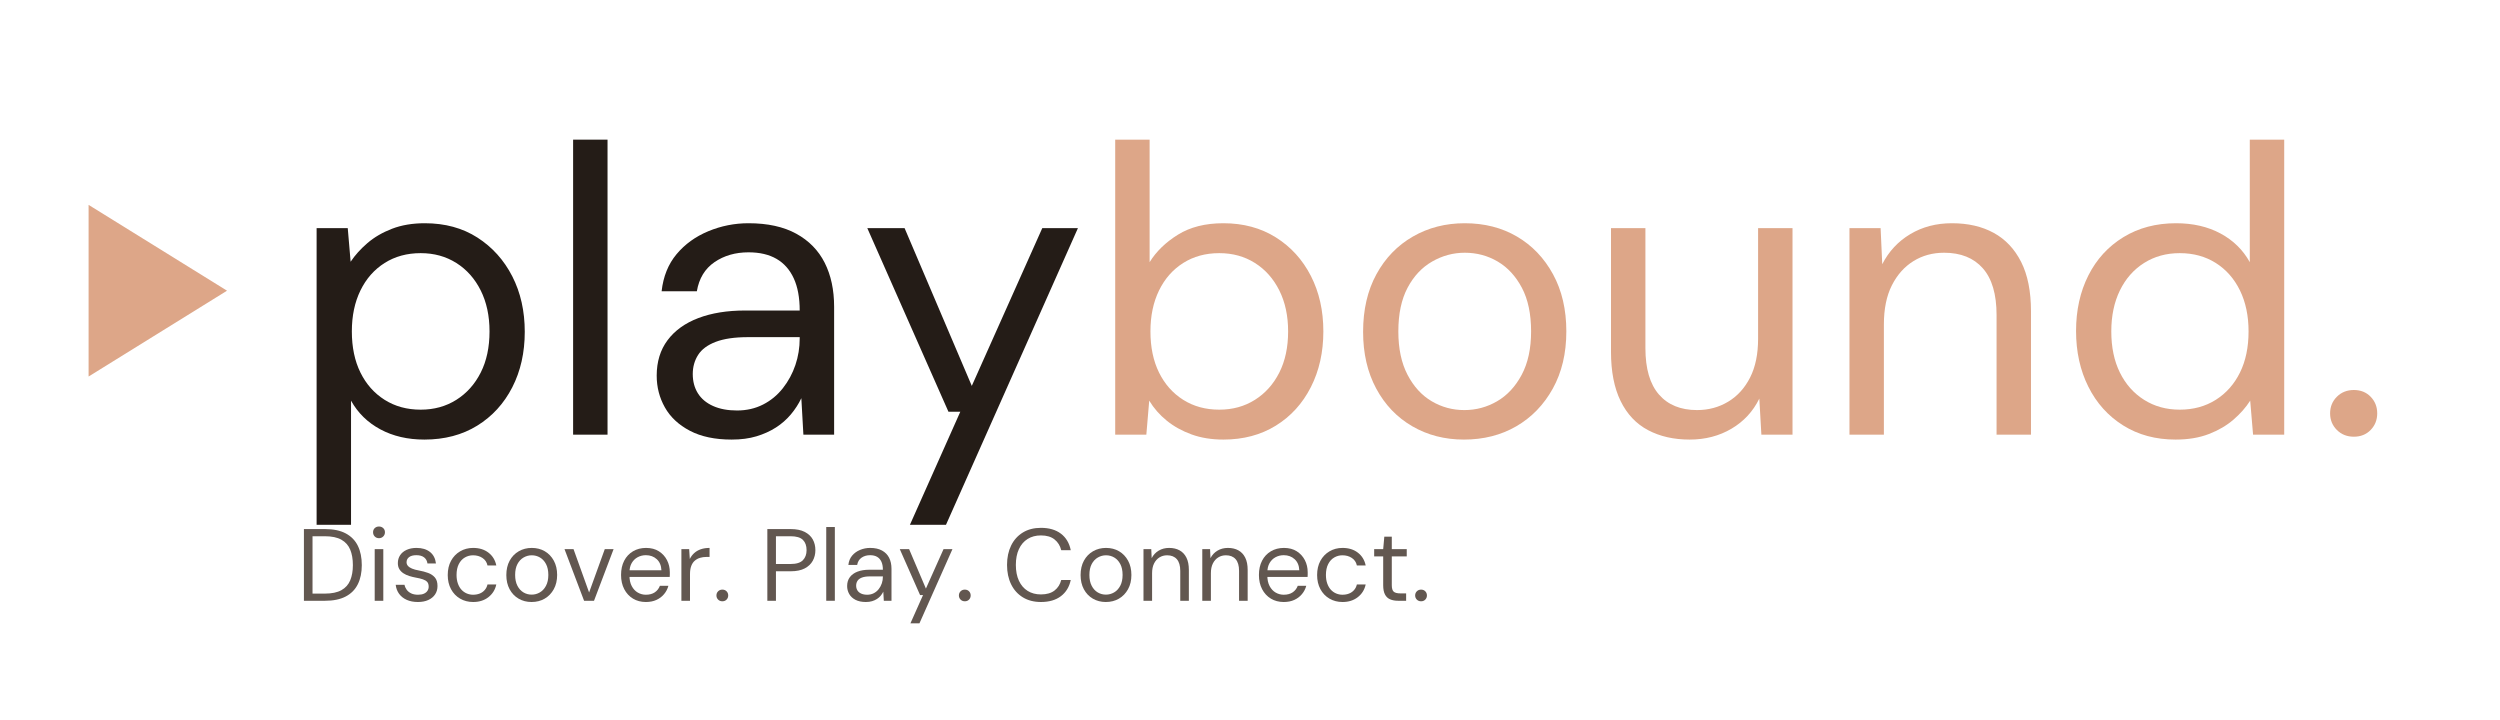
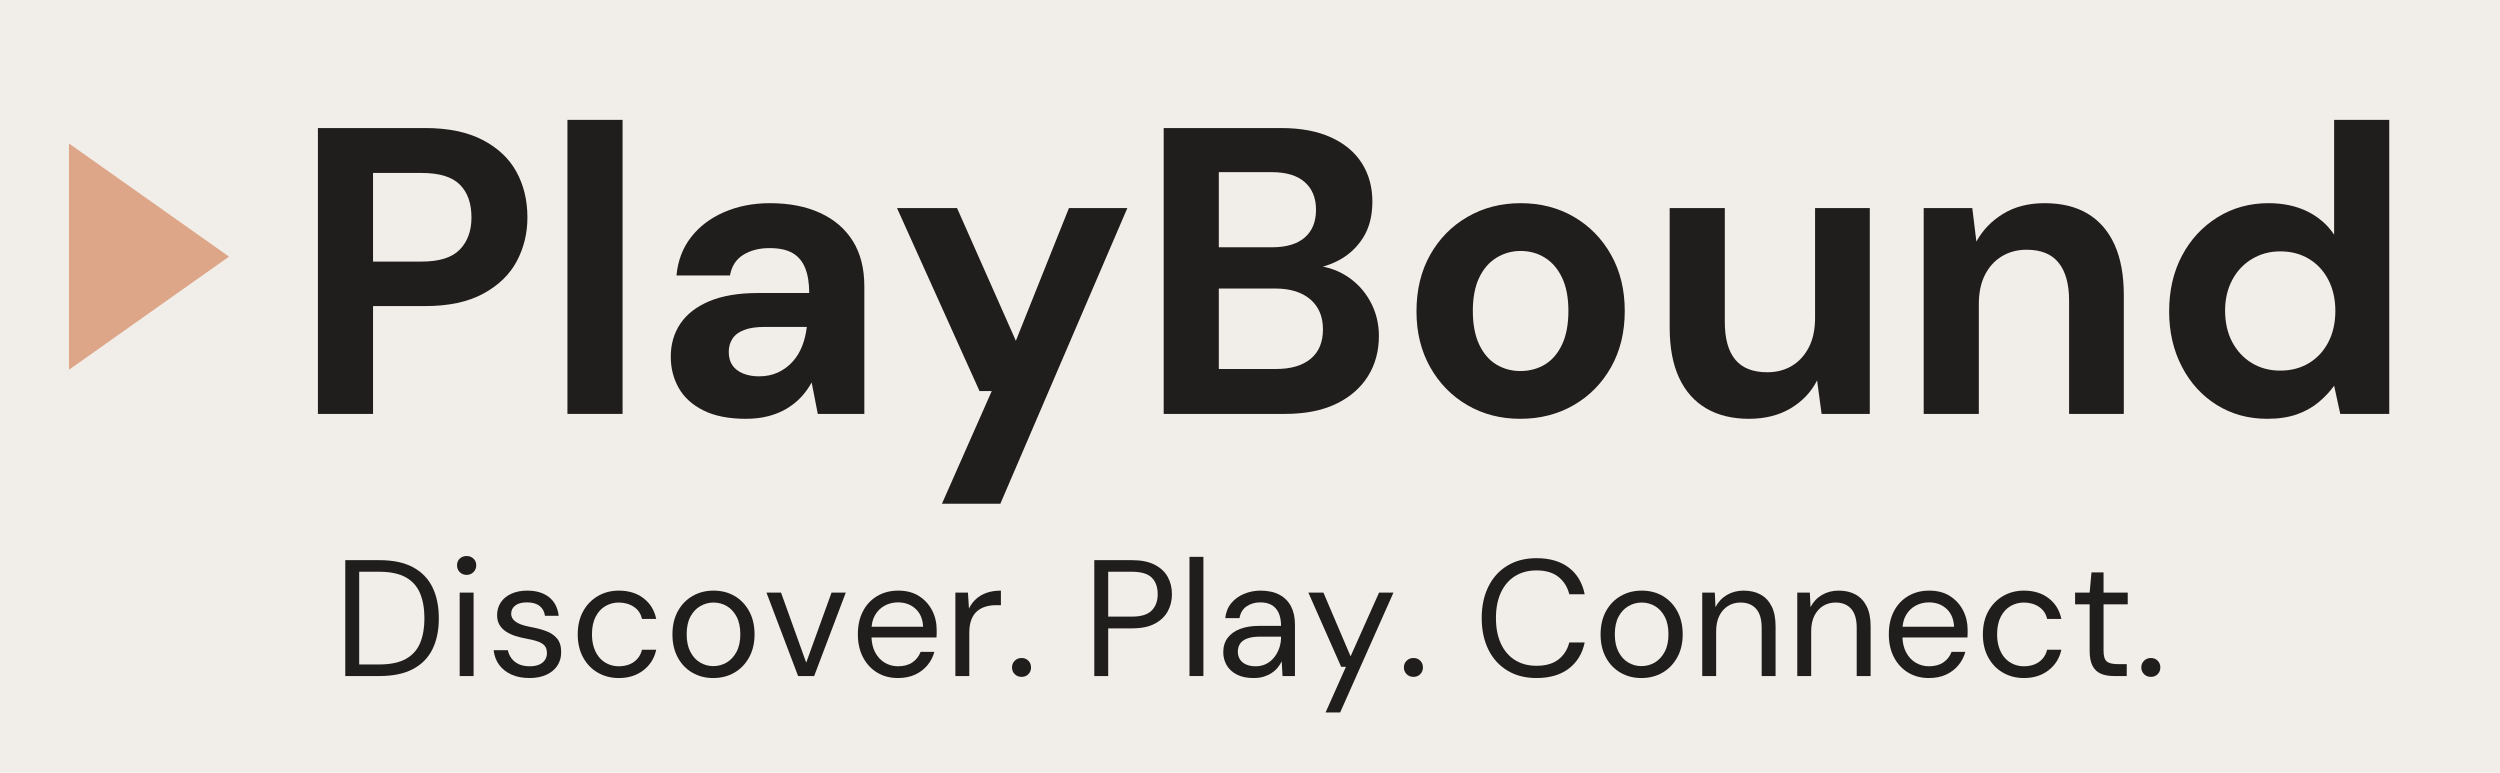
- <svg xmlns="http://www.w3.org/2000/svg" width="903" height="260" viewBox="0 0 903 260">
-   <path d="M32 74 L82 105 L32 136 Z" fill="#dda688" />
-   <path fill="#241c17" d="M114.36 189.56V82.408H125.608L126.644 94.544Q129.012 90.992 132.712 87.81Q136.412 84.628 141.592 82.63Q146.772 80.632 153.432 80.632Q164.384 80.632 172.45 85.812Q180.516 90.992 185.03 99.798Q189.544 108.604 189.544 119.852Q189.544 131.1 185.03 139.906Q180.516 148.712 172.376 153.744Q164.236 158.776 153.284 158.776Q144.256 158.776 137.374 155.076Q130.492 151.376 126.792 144.716V189.56ZM151.952 147.972Q159.204 147.972 164.828 144.42Q170.452 140.868 173.634 134.578Q176.816 128.288 176.816 119.704Q176.816 111.268 173.634 104.904Q170.452 98.54 164.828 94.988Q159.204 91.436 151.952 91.436Q144.552 91.436 138.928 94.988Q133.304 98.54 130.196 104.904Q127.088 111.268 127.088 119.704Q127.088 128.288 130.196 134.578Q133.304 140.868 138.928 144.42Q144.552 147.972 151.952 147.972Z" />
-   <path fill="#241c17" d="M207.008 157.0V50.44H219.44V157.0Z" />
-   <path fill="#241c17" d="M264.284 158.776Q255.256 158.776 249.188 155.594Q243.12 152.412 240.16 147.158Q237.2 141.904 237.2 135.688Q237.2 128.14 241.122 122.886Q245.044 117.632 252.222 114.894Q259.4 112.156 269.168 112.156H288.852Q288.852 105.2 286.706 100.538Q284.56 95.876 280.49 93.508Q276.42 91.14 270.352 91.14Q263.248 91.14 258.068 94.692Q252.888 98.244 251.704 105.2H238.976Q239.864 97.208 244.378 91.806Q248.892 86.404 255.848 83.518Q262.804 80.632 270.352 80.632Q280.712 80.632 287.594 84.406Q294.476 88.18 297.88 94.914Q301.284 101.648 301.284 110.824V157.0H290.184L289.444 143.828Q287.964 146.936 285.67 149.674Q283.376 152.412 280.268 154.41Q277.16 156.408 273.238 157.592Q269.316 158.776 264.284 158.776ZM266.208 148.268Q271.388 148.268 275.606 146.122Q279.824 143.976 282.784 140.202Q285.744 136.428 287.298 131.84Q288.852 127.252 288.852 122.22V121.776H270.204Q262.952 121.776 258.512 123.478Q254.072 125.18 252.148 128.214Q250.224 131.248 250.224 135.096Q250.224 139.092 252.074 142.052Q253.924 145.012 257.55 146.64Q261.176 148.268 266.208 148.268Z" />
-   <path fill="#241c17" d="M328.664 189.56 346.868 148.712H342.576L313.272 82.408H326.74L351.012 139.388L376.468 82.408H389.344L341.688 189.56Z" />
-   <path fill="#dda688" d="M441.884 158.776Q435.52 158.776 430.414 156.926Q425.308 155.076 421.46 151.968Q417.612 148.86 415.096 144.716L414.06 157.0H402.812V50.44H415.244V94.692Q418.796 88.92 425.456 84.776Q432.116 80.632 441.884 80.632Q452.688 80.632 460.828 85.738Q468.968 90.844 473.482 99.65Q477.996 108.456 477.996 119.704Q477.996 130.952 473.482 139.832Q468.968 148.712 460.828 153.744Q452.688 158.776 441.884 158.776ZM440.404 147.972Q447.656 147.972 453.28 144.42Q458.904 140.868 462.086 134.578Q465.268 128.288 465.268 119.704Q465.268 111.268 462.086 104.904Q458.904 98.54 453.28 94.988Q447.656 91.436 440.404 91.436Q433.004 91.436 427.38 94.988Q421.756 98.54 418.648 104.904Q415.54 111.268 415.54 119.704Q415.54 128.288 418.648 134.578Q421.756 140.868 427.38 144.42Q433.004 147.972 440.404 147.972Z" />
-   <path fill="#dda688" d="M528.76 158.776Q518.4 158.776 510.112 153.966Q501.824 149.156 497.088 140.35Q492.352 131.544 492.352 119.852Q492.352 107.864 497.162 99.058Q501.972 90.252 510.334 85.442Q518.696 80.632 529.056 80.632Q539.712 80.632 547.926 85.442Q556.14 90.252 560.95 99.058Q565.76 107.864 565.76 119.704Q565.76 131.544 560.876 140.35Q555.992 149.156 547.704 153.966Q539.416 158.776 528.76 158.776ZM528.908 148.12Q535.272 148.12 540.748 144.938Q546.224 141.756 549.628 135.392Q553.032 129.028 553.032 119.704Q553.032 110.232 549.702 103.942Q546.372 97.652 540.97 94.47Q535.568 91.288 529.056 91.288Q522.84 91.288 517.29 94.47Q511.74 97.652 508.41 103.942Q505.08 110.232 505.08 119.704Q505.08 129.028 508.41 135.392Q511.74 141.756 517.142 144.938Q522.544 148.12 528.908 148.12Z" />
-   <path fill="#dda688" d="M610.308 158.776Q601.724 158.776 595.286 155.372Q588.848 151.968 585.37 144.864Q581.892 137.76 581.892 127.104V82.408H594.324V125.772Q594.324 136.872 599.208 142.496Q604.092 148.12 612.972 148.12Q619.188 148.12 624.22 145.086Q629.252 142.052 632.138 136.354Q635.024 130.656 635.024 122.368V82.408H647.456V157.0H636.208L635.468 143.976Q632.064 150.932 625.404 154.854Q618.744 158.776 610.308 158.776Z" />
-   <path fill="#dda688" d="M668.028 157.0V82.408H679.276L679.868 95.432Q683.42 88.476 690.006 84.554Q696.592 80.632 705.028 80.632Q713.76 80.632 720.124 84.11Q726.488 87.588 730.04 94.618Q733.592 101.648 733.592 112.452V157.0H721.16V113.784Q721.16 102.536 716.202 96.912Q711.244 91.288 702.216 91.288Q696.0 91.288 691.116 94.322Q686.232 97.356 683.346 103.054Q680.46 108.752 680.46 117.188V157.0Z" />
-   <path fill="#dda688" d="M785.836 158.776Q775.032 158.776 766.892 153.67Q758.752 148.564 754.312 139.684Q749.872 130.804 749.872 119.556Q749.872 108.308 754.312 99.502Q758.752 90.696 766.966 85.664Q775.18 80.632 785.984 80.632Q795.16 80.632 802.042 84.332Q808.924 88.032 812.624 94.692V50.44H825.056V157.0H813.808L812.772 144.716Q810.404 148.416 806.704 151.598Q803.004 154.78 797.824 156.778Q792.644 158.776 785.836 158.776ZM787.316 147.972Q794.716 147.972 800.34 144.42Q805.964 140.868 809.072 134.578Q812.18 128.288 812.18 119.704Q812.18 111.268 809.072 104.904Q805.964 98.54 800.34 94.988Q794.716 91.436 787.316 91.436Q780.064 91.436 774.44 94.988Q768.816 98.54 765.708 104.904Q762.6 111.268 762.6 119.704Q762.6 128.288 765.708 134.578Q768.816 140.868 774.44 144.42Q780.064 147.972 787.316 147.972Z" />
-   <path fill="#dda688" d="M850.216 157.74Q846.516 157.74 844.074 155.298Q841.632 152.856 841.632 149.304Q841.632 145.752 844.074 143.31Q846.516 140.868 850.216 140.868Q853.916 140.868 856.284 143.31Q858.652 145.752 858.652 149.304Q858.652 152.856 856.284 155.298Q853.916 157.74 850.216 157.74Z" />
-   <path fill="#625750" d="M109.775 217.0V191.1H117.397Q121.948 191.1 124.889 192.673Q127.831 194.245 129.256 197.149Q130.68 200.054 130.68 204.124Q130.68 208.12 129.256 211.006Q127.831 213.892 124.889 215.446Q121.948 217.0 117.397 217.0ZM112.883 214.41H117.323Q121.097 214.41 123.317 213.171Q125.537 211.931 126.499 209.619Q127.461 207.306 127.461 204.124Q127.461 200.868 126.499 198.537Q125.537 196.206 123.317 194.948Q121.097 193.69 117.323 193.69H112.883Z" />
-   <path fill="#625750" d="M135.342 217.0V198.352H138.45V217.0ZM136.896 194.393Q135.971 194.393 135.361 193.782Q134.75 193.172 134.75 192.247Q134.75 191.322 135.361 190.749Q135.971 190.175 136.896 190.175Q137.784 190.175 138.413 190.749Q139.042 191.322 139.042 192.247Q139.042 193.172 138.413 193.782Q137.784 194.393 136.896 194.393Z" />
-   <path fill="#625750" d="M150.956 217.444Q148.625 217.444 146.904 216.667Q145.184 215.89 144.166 214.502Q143.149 213.115 142.927 211.228H146.109Q146.294 212.19 146.886 213.004Q147.478 213.818 148.495 214.317Q149.513 214.817 150.993 214.817Q152.288 214.817 153.139 214.428Q153.99 214.04 154.415 213.374Q154.841 212.708 154.841 211.931Q154.841 210.784 154.304 210.192Q153.768 209.6 152.732 209.248Q151.696 208.897 150.216 208.638Q148.995 208.416 147.811 208.046Q146.627 207.676 145.702 207.065Q144.777 206.455 144.24 205.567Q143.704 204.679 143.704 203.384Q143.704 201.793 144.518 200.553Q145.332 199.314 146.868 198.611Q148.403 197.908 150.438 197.908Q153.435 197.908 155.285 199.351Q157.135 200.794 157.468 203.532H154.397Q154.212 202.126 153.195 201.331Q152.177 200.535 150.401 200.535Q148.662 200.535 147.755 201.238Q146.849 201.941 146.849 203.088Q146.849 203.828 147.349 204.401Q147.848 204.975 148.828 205.382Q149.809 205.789 151.252 206.048Q153.102 206.381 154.619 206.936Q156.136 207.491 157.079 208.582Q158.023 209.674 158.023 211.672Q158.023 213.411 157.153 214.706Q156.284 216.001 154.693 216.722Q153.102 217.444 150.956 217.444Z" />
-   <path fill="#625750" d="M170.899 217.444Q168.272 217.444 166.181 216.223Q164.091 215.002 162.907 212.8Q161.723 210.599 161.723 207.713Q161.723 204.753 162.907 202.57Q164.091 200.387 166.181 199.148Q168.272 197.908 170.899 197.908Q174.229 197.908 176.449 199.629Q178.669 201.349 179.261 204.235H176.079Q175.709 202.496 174.266 201.534Q172.823 200.572 170.862 200.572Q169.271 200.572 167.902 201.368Q166.533 202.163 165.719 203.754Q164.905 205.345 164.905 207.676Q164.905 209.415 165.386 210.766Q165.867 212.116 166.681 213.004Q167.495 213.892 168.586 214.355Q169.678 214.817 170.862 214.817Q172.194 214.817 173.267 214.392Q174.34 213.966 175.08 213.115Q175.82 212.264 176.079 211.117H179.261Q178.669 213.929 176.43 215.686Q174.192 217.444 170.899 217.444Z" />
-   <path fill="#625750" d="M191.989 217.444Q189.399 217.444 187.327 216.241Q185.255 215.039 184.071 212.837Q182.887 210.636 182.887 207.713Q182.887 204.716 184.089 202.514Q185.292 200.313 187.382 199.111Q189.473 197.908 192.063 197.908Q194.727 197.908 196.78 199.111Q198.834 200.313 200.036 202.514Q201.239 204.716 201.239 207.676Q201.239 210.636 200.018 212.837Q198.797 215.039 196.725 216.241Q194.653 217.444 191.989 217.444ZM192.026 214.78Q193.617 214.78 194.986 213.984Q196.355 213.189 197.206 211.598Q198.057 210.007 198.057 207.676Q198.057 205.308 197.224 203.736Q196.392 202.163 195.041 201.368Q193.691 200.572 192.063 200.572Q190.509 200.572 189.121 201.368Q187.734 202.163 186.901 203.736Q186.069 205.308 186.069 207.676Q186.069 210.007 186.901 211.598Q187.734 213.189 189.084 213.984Q190.435 214.78 192.026 214.78Z" />
-   <path fill="#625750" d="M210.97 217.0 203.903 198.352H207.159L212.783 214.003L218.444 198.352H221.626L214.559 217.0Z" />
-   <path fill="#625750" d="M233.281 217.444Q230.654 217.444 228.637 216.223Q226.621 215.002 225.474 212.8Q224.327 210.599 224.327 207.676Q224.327 204.716 225.455 202.533Q226.584 200.35 228.637 199.129Q230.691 197.908 233.355 197.908Q236.093 197.908 237.998 199.129Q239.904 200.35 240.921 202.329Q241.939 204.309 241.939 206.677Q241.939 207.047 241.939 207.454Q241.939 207.861 241.902 208.379H226.658V205.974H238.905Q238.794 203.421 237.221 201.978Q235.649 200.535 233.281 200.535Q231.69 200.535 230.339 201.257Q228.989 201.978 228.175 203.365Q227.361 204.753 227.361 206.825V207.861Q227.361 210.155 228.193 211.709Q229.026 213.263 230.376 214.04Q231.727 214.817 233.281 214.817Q235.242 214.817 236.518 213.947Q237.795 213.078 238.35 211.598H241.421Q240.977 213.263 239.867 214.595Q238.757 215.927 237.11 216.685Q235.464 217.444 233.281 217.444Z" />
-   <path fill="#625750" d="M246.12 217.0V198.352H248.932L249.154 201.904Q249.783 200.646 250.763 199.758Q251.744 198.87 253.131 198.389Q254.519 197.908 256.295 197.908V201.164H255.148Q253.964 201.164 252.891 201.478Q251.818 201.793 250.985 202.496Q250.153 203.199 249.69 204.401Q249.228 205.604 249.228 207.38V217.0Z" />
-   <path fill="#625750" d="M260.92 217.185Q259.995 217.185 259.384 216.575Q258.774 215.964 258.774 215.076Q258.774 214.188 259.384 213.577Q259.995 212.967 260.92 212.967Q261.845 212.967 262.437 213.577Q263.029 214.188 263.029 215.076Q263.029 215.964 262.437 216.575Q261.845 217.185 260.92 217.185Z" />
-   <path fill="#625750" d="" />
-   <path fill="#625750" d="M277.163 217.0V191.1H285.599Q288.67 191.1 290.649 192.118Q292.629 193.135 293.572 194.837Q294.516 196.539 294.516 198.722Q294.516 200.831 293.572 202.551Q292.629 204.272 290.668 205.308Q288.707 206.344 285.599 206.344H280.271V217.0ZM280.271 203.717H285.562Q288.67 203.717 290.002 202.348Q291.334 200.979 291.334 198.722Q291.334 196.317 290.002 195.004Q288.67 193.69 285.562 193.69H280.271Z" />
-   <path fill="#625750" d="M298.438 217.0V190.36H301.546V217.0Z" />
-   <path fill="#625750" d="M312.757 217.444Q310.5 217.444 308.983 216.649Q307.466 215.853 306.726 214.54Q305.986 213.226 305.986 211.672Q305.986 209.785 306.966 208.471Q307.947 207.158 309.741 206.474Q311.536 205.789 313.978 205.789H318.899Q318.899 204.05 318.362 202.885Q317.826 201.719 316.808 201.127Q315.791 200.535 314.274 200.535Q312.498 200.535 311.203 201.423Q309.908 202.311 309.612 204.05H306.43Q306.652 202.052 307.78 200.702Q308.909 199.351 310.648 198.63Q312.387 197.908 314.274 197.908Q316.864 197.908 318.584 198.852Q320.305 199.795 321.156 201.478Q322.007 203.162 322.007 205.456V217.0H319.232L319.047 213.707Q318.677 214.484 318.103 215.168Q317.53 215.853 316.753 216.353Q315.976 216.852 314.995 217.148Q314.015 217.444 312.757 217.444ZM313.238 214.817Q314.533 214.817 315.587 214.281Q316.642 213.744 317.382 212.8Q318.122 211.857 318.51 210.71Q318.899 209.563 318.899 208.305V208.194H314.237Q312.424 208.194 311.314 208.619Q310.204 209.045 309.723 209.803Q309.242 210.562 309.242 211.524Q309.242 212.523 309.704 213.263Q310.167 214.003 311.073 214.41Q311.98 214.817 313.238 214.817Z" />
-   <path fill="#625750" d="M328.852 225.14 333.403 214.928H332.33L325.004 198.352H328.371L334.439 212.597L340.803 198.352H344.022L332.108 225.14Z" />
-   <path fill="#625750" d="M348.499 217.185Q347.574 217.185 346.963 216.575Q346.353 215.964 346.353 215.076Q346.353 214.188 346.963 213.577Q347.574 212.967 348.499 212.967Q349.424 212.967 350.016 213.577Q350.608 214.188 350.608 215.076Q350.608 215.964 350.016 216.575Q349.424 217.185 348.499 217.185Z" />
-   <path fill="#625750" d="" />
-   <path fill="#625750" d="M375.99 217.444Q372.216 217.444 369.459 215.76Q366.703 214.077 365.223 211.061Q363.743 208.046 363.743 204.05Q363.743 200.054 365.223 197.038Q366.703 194.023 369.459 192.339Q372.216 190.656 375.99 190.656Q380.43 190.656 383.205 192.765Q385.98 194.874 386.757 198.722H383.316Q382.724 196.317 380.911 194.856Q379.098 193.394 375.99 193.394Q373.215 193.394 371.18 194.671Q369.145 195.947 368.035 198.334Q366.925 200.72 366.925 204.05Q366.925 207.38 368.035 209.767Q369.145 212.153 371.18 213.429Q373.215 214.706 375.99 214.706Q379.098 214.706 380.911 213.281Q382.724 211.857 383.316 209.489H386.757Q385.98 213.226 383.205 215.335Q380.43 217.444 375.99 217.444Z" />
-   <path fill="#625750" d="M399.411 217.444Q396.821 217.444 394.749 216.241Q392.677 215.039 391.493 212.837Q390.309 210.636 390.309 207.713Q390.309 204.716 391.511 202.514Q392.714 200.313 394.804 199.111Q396.895 197.908 399.485 197.908Q402.149 197.908 404.202 199.111Q406.256 200.313 407.458 202.514Q408.661 204.716 408.661 207.676Q408.661 210.636 407.44 212.837Q406.219 215.039 404.147 216.241Q402.075 217.444 399.411 217.444ZM399.448 214.78Q401.039 214.78 402.408 213.984Q403.777 213.189 404.628 211.598Q405.479 210.007 405.479 207.676Q405.479 205.308 404.646 203.736Q403.814 202.163 402.463 201.368Q401.113 200.572 399.485 200.572Q397.931 200.572 396.543 201.368Q395.156 202.163 394.323 203.736Q393.491 205.308 393.491 207.676Q393.491 210.007 394.323 211.598Q395.156 213.189 396.506 213.984Q397.857 214.78 399.448 214.78Z" />
-   <path fill="#625750" d="M413.027 217.0V198.352H415.839L415.987 201.608Q416.875 199.869 418.521 198.889Q420.168 197.908 422.277 197.908Q424.46 197.908 426.051 198.778Q427.642 199.647 428.53 201.404Q429.418 203.162 429.418 205.863V217.0H426.31V206.196Q426.31 203.384 425.07 201.978Q423.831 200.572 421.574 200.572Q420.02 200.572 418.799 201.331Q417.578 202.089 416.856 203.513Q416.135 204.938 416.135 207.047V217.0Z" />
-   <path fill="#625750" d="M434.265 217.0V198.352H437.077L437.225 201.608Q438.113 199.869 439.759 198.889Q441.406 197.908 443.515 197.908Q445.698 197.908 447.289 198.778Q448.88 199.647 449.768 201.404Q450.656 203.162 450.656 205.863V217.0H447.548V206.196Q447.548 203.384 446.308 201.978Q445.069 200.572 442.812 200.572Q441.258 200.572 440.037 201.331Q438.816 202.089 438.094 203.513Q437.373 204.938 437.373 207.047V217.0Z" />
-   <path fill="#625750" d="M463.68 217.444Q461.053 217.444 459.036 216.223Q457.02 215.002 455.873 212.8Q454.726 210.599 454.726 207.676Q454.726 204.716 455.854 202.533Q456.983 200.35 459.036 199.129Q461.09 197.908 463.754 197.908Q466.492 197.908 468.397 199.129Q470.303 200.35 471.32 202.329Q472.338 204.309 472.338 206.677Q472.338 207.047 472.338 207.454Q472.338 207.861 472.301 208.379H457.057V205.974H469.304Q469.193 203.421 467.62 201.978Q466.048 200.535 463.68 200.535Q462.089 200.535 460.738 201.257Q459.388 201.978 458.574 203.365Q457.76 204.753 457.76 206.825V207.861Q457.76 210.155 458.592 211.709Q459.425 213.263 460.775 214.04Q462.126 214.817 463.68 214.817Q465.641 214.817 466.917 213.947Q468.194 213.078 468.749 211.598H471.82Q471.376 213.263 470.266 214.595Q469.156 215.927 467.509 216.685Q465.863 217.444 463.68 217.444Z" />
-   <path fill="#625750" d="M484.918 217.444Q482.291 217.444 480.2 216.223Q478.11 215.002 476.926 212.8Q475.742 210.599 475.742 207.713Q475.742 204.753 476.926 202.57Q478.11 200.387 480.2 199.148Q482.291 197.908 484.918 197.908Q488.248 197.908 490.468 199.629Q492.688 201.349 493.28 204.235H490.098Q489.728 202.496 488.285 201.534Q486.842 200.572 484.881 200.572Q483.29 200.572 481.921 201.368Q480.552 202.163 479.738 203.754Q478.924 205.345 478.924 207.676Q478.924 209.415 479.405 210.766Q479.886 212.116 480.7 213.004Q481.514 213.892 482.605 214.355Q483.697 214.817 484.881 214.817Q486.213 214.817 487.286 214.392Q488.359 213.966 489.099 213.115Q489.839 212.264 490.098 211.117H493.28Q492.688 213.929 490.449 215.686Q488.211 217.444 484.918 217.444Z" />
-   <path fill="#625750" d="M505.009 217.0Q503.344 217.0 502.123 216.482Q500.902 215.964 500.254 214.725Q499.607 213.485 499.607 211.376V200.979H496.351V198.352H499.607L500.014 193.838H502.715V198.352H508.117V200.979H502.715V211.376Q502.715 213.115 503.418 213.726Q504.121 214.336 505.897 214.336H507.895V217.0Z" />
-   <path fill="#625750" d="M513.297 217.185Q512.372 217.185 511.761 216.575Q511.151 215.964 511.151 215.076Q511.151 214.188 511.761 213.577Q512.372 212.967 513.297 212.967Q514.222 212.967 514.814 213.577Q515.406 214.188 515.406 215.076Q515.406 215.964 514.814 216.575Q514.222 217.185 513.297 217.185Z" />
+ <svg xmlns="http://www.w3.org/2000/svg" width="906" height="280" viewBox="0 0 906 280">
+   <rect width="906" height="280" fill="#f1eee9" />
+   <path d="M25 52 L83 93 L25 134 Z" fill="#dda688" />
+   <path fill="#201e1c" d="M115.212 150.0V46.4H153.988Q166.568 46.4 174.856 50.692Q183.144 54.984 187.14 62.236Q191.136 69.488 191.136 78.812Q191.136 87.396 187.288 94.648Q183.44 101.9 175.152 106.414Q166.864 110.928 153.988 110.928H135.192V150.0ZM135.192 94.796H152.804Q162.424 94.796 166.642 90.43Q170.86 86.064 170.86 78.812Q170.86 71.116 166.642 66.898Q162.424 62.68 152.804 62.68H135.192Z" />
+   <path fill="#201e1c" d="M205.64 150.0V43.44H225.62V150.0Z" />
+   <path fill="#201e1c" d="M270.316 151.776Q260.992 151.776 254.924 148.742Q248.856 145.708 245.97 140.602Q243.084 135.496 243.084 129.28Q243.084 122.472 246.562 117.292Q250.04 112.112 257.07 109.152Q264.1 106.192 274.756 106.192H293.256Q293.256 100.716 291.776 97.09Q290.296 93.464 287.188 91.688Q284.08 89.912 278.9 89.912Q273.276 89.912 269.354 92.354Q265.432 94.796 264.544 99.828H245.156Q245.896 91.836 250.41 85.99Q254.924 80.144 262.398 76.888Q269.872 73.632 279.048 73.632Q289.556 73.632 297.252 77.184Q304.948 80.736 309.092 87.396Q313.236 94.056 313.236 103.824V150.0H296.364L294.144 138.604Q292.516 141.564 290.296 143.932Q288.076 146.3 285.116 148.076Q282.156 149.852 278.456 150.814Q274.756 151.776 270.316 151.776ZM275.052 136.384Q278.9 136.384 281.934 134.978Q284.968 133.572 287.188 131.13Q289.408 128.688 290.666 125.506Q291.924 122.324 292.368 118.624V118.476H277.124Q272.536 118.476 269.65 119.586Q266.764 120.696 265.432 122.768Q264.1 124.84 264.1 127.504Q264.1 130.464 265.432 132.388Q266.764 134.312 269.28 135.348Q271.796 136.384 275.052 136.384Z" />
+   <path fill="#201e1c" d="M341.356 182.56 359.412 141.712H354.972L325.076 75.408H346.832L368.144 123.508L387.384 75.408H408.548L362.52 182.56Z" />
+   <path fill="#201e1c" d="M421.72 150.0V46.4H464.196Q475.0 46.4 482.4 49.804Q489.8 53.208 493.574 59.202Q497.348 65.196 497.348 73.04Q497.348 80.884 493.944 86.212Q490.54 91.54 484.99 94.426Q479.44 97.312 472.78 97.756L475.148 96.128Q482.252 96.424 487.802 99.902Q493.352 103.38 496.534 109.152Q499.716 114.924 499.716 121.732Q499.716 130.02 495.72 136.384Q491.724 142.748 484.176 146.374Q476.628 150.0 465.676 150.0ZM441.7 133.72H462.42Q470.56 133.72 475.0 130.02Q479.44 126.32 479.44 119.364Q479.44 112.408 474.852 108.486Q470.264 104.564 462.124 104.564H441.7ZM441.7 89.616H460.94Q468.784 89.616 472.854 86.064Q476.924 82.512 476.924 76.0Q476.924 69.636 472.854 66.01Q468.784 62.384 460.792 62.384H441.7Z" />
+   <path fill="#201e1c" d="M550.924 151.776Q540.268 151.776 531.758 146.818Q523.248 141.86 518.29 133.054Q513.332 124.248 513.332 112.852Q513.332 101.16 518.29 92.354Q523.248 83.548 531.832 78.59Q540.416 73.632 551.072 73.632Q561.876 73.632 570.386 78.59Q578.896 83.548 583.854 92.354Q588.812 101.16 588.812 112.704Q588.812 124.248 583.854 133.054Q578.896 141.86 570.312 146.818Q561.728 151.776 550.924 151.776ZM550.924 134.46Q555.956 134.46 559.878 132.092Q563.8 129.724 566.094 124.84Q568.388 119.956 568.388 112.704Q568.388 105.452 566.094 100.642Q563.8 95.832 559.878 93.39Q555.956 90.948 551.072 90.948Q546.336 90.948 542.34 93.39Q538.344 95.832 536.05 100.642Q533.756 105.452 533.756 112.704Q533.756 119.956 536.05 124.84Q538.344 129.724 542.266 132.092Q546.188 134.46 550.924 134.46Z" />
+   <path fill="#201e1c" d="M633.804 151.776Q624.776 151.776 618.338 148.002Q611.9 144.228 608.496 136.902Q605.092 129.576 605.092 118.772V75.408H625.072V116.7Q625.072 125.728 628.846 130.316Q632.62 134.904 640.464 134.904Q645.496 134.904 649.344 132.61Q653.192 130.316 655.486 125.95Q657.78 121.584 657.78 115.22V75.408H677.612V150.0H660.148L658.52 137.864Q655.264 144.228 648.9 148.002Q642.536 151.776 633.804 151.776Z" />
+   <path fill="#201e1c" d="M697.148 150.0V75.408H714.76L716.24 87.544Q719.644 81.328 725.934 77.48Q732.224 73.632 740.956 73.632Q750.28 73.632 756.644 77.48Q763.008 81.328 766.338 88.728Q769.668 96.128 769.668 106.932V150.0H749.836V108.856Q749.836 99.976 746.062 95.24Q742.288 90.504 734.444 90.504Q729.412 90.504 725.49 92.872Q721.568 95.24 719.348 99.606Q717.128 103.972 717.128 110.188V150.0Z" />
+   <path fill="#201e1c" d="M821.616 151.776Q811.404 151.776 803.338 146.744Q795.272 141.712 790.684 132.832Q786.096 123.952 786.096 112.852Q786.096 101.456 790.758 92.65Q795.42 83.844 803.634 78.738Q811.848 73.632 822.06 73.632Q830.052 73.632 836.12 76.592Q842.188 79.552 845.888 85.028V43.44H865.868V150.0H848.108L845.888 139.788Q843.668 142.896 840.338 145.708Q837.008 148.52 832.42 150.148Q827.832 151.776 821.616 151.776ZM826.352 134.312Q832.272 134.312 836.786 131.574Q841.3 128.836 843.816 123.952Q846.332 119.068 846.332 112.704Q846.332 106.34 843.816 101.456Q841.3 96.572 836.786 93.834Q832.272 91.096 826.352 91.096Q820.728 91.096 816.14 93.834Q811.552 96.572 808.962 101.456Q806.372 106.34 806.372 112.556Q806.372 119.068 808.962 123.952Q811.552 128.836 816.066 131.574Q820.58 134.312 826.352 134.312Z" />
+   <path fill="#201e1c" d="M125.13 245.0V203.0H137.49Q144.87 203.0 149.64 205.55Q154.41 208.1 156.72 212.81Q159.03 217.52 159.03 224.12Q159.03 230.6 156.72 235.28Q154.41 239.96 149.64 242.48Q144.87 245.0 137.49 245.0ZM130.17 240.8H137.37Q143.49 240.8 147.09 238.79Q150.69 236.78 152.25 233.03Q153.81 229.28 153.81 224.12Q153.81 218.84 152.25 215.06Q150.69 211.28 147.09 209.24Q143.49 207.2 137.37 207.2H130.17Z" />
+   <path fill="#201e1c" d="M166.59 245.0V214.76H171.63V245.0ZM169.11 208.34Q167.61 208.34 166.62 207.35Q165.63 206.36 165.63 204.86Q165.63 203.36 166.62 202.43Q167.61 201.5 169.11 201.5Q170.55 201.5 171.57 202.43Q172.59 203.36 172.59 204.86Q172.59 206.36 171.57 207.35Q170.55 208.34 169.11 208.34Z" />
+   <path fill="#201e1c" d="M191.91 245.72Q188.13 245.72 185.34 244.46Q182.55 243.2 180.9 240.95Q179.25 238.7 178.89 235.64H184.05Q184.35 237.2 185.31 238.52Q186.27 239.84 187.92 240.65Q189.57 241.46 191.97 241.46Q194.07 241.46 195.45 240.83Q196.83 240.2 197.52 239.12Q198.21 238.04 198.21 236.78Q198.21 234.92 197.34 233.96Q196.47 233.0 194.79 232.43Q193.11 231.86 190.71 231.44Q188.73 231.08 186.81 230.48Q184.89 229.88 183.39 228.89Q181.89 227.9 181.02 226.46Q180.15 225.02 180.15 222.92Q180.15 220.34 181.47 218.33Q182.79 216.32 185.28 215.18Q187.77 214.04 191.07 214.04Q195.93 214.04 198.93 216.38Q201.93 218.72 202.47 223.16H197.49Q197.19 220.88 195.54 219.59Q193.89 218.3 191.01 218.3Q188.19 218.3 186.72 219.44Q185.25 220.58 185.25 222.44Q185.25 223.64 186.06 224.57Q186.87 225.5 188.46 226.16Q190.05 226.82 192.39 227.24Q195.39 227.78 197.85 228.68Q200.31 229.58 201.84 231.35Q203.37 233.12 203.37 236.36Q203.37 239.18 201.96 241.28Q200.55 243.38 197.97 244.55Q195.39 245.72 191.91 245.72Z" />
+   <path fill="#201e1c" d="M224.25 245.72Q219.99 245.72 216.6 243.74Q213.21 241.76 211.29 238.19Q209.37 234.62 209.37 229.94Q209.37 225.14 211.29 221.6Q213.21 218.06 216.6 216.05Q219.99 214.04 224.25 214.04Q229.65 214.04 233.25 216.83Q236.85 219.62 237.81 224.3H232.65Q232.05 221.48 229.71 219.92Q227.37 218.36 224.19 218.36Q221.61 218.36 219.39 219.65Q217.17 220.94 215.85 223.52Q214.53 226.1 214.53 229.88Q214.53 232.7 215.31 234.89Q216.09 237.08 217.41 238.52Q218.73 239.96 220.5 240.71Q222.27 241.46 224.19 241.46Q226.35 241.46 228.09 240.77Q229.83 240.08 231.03 238.7Q232.23 237.32 232.65 235.46H237.81Q236.85 240.02 233.22 242.87Q229.59 245.72 224.25 245.72Z" />
+   <path fill="#201e1c" d="M258.45 245.72Q254.25 245.72 250.89 243.77Q247.53 241.82 245.61 238.25Q243.69 234.68 243.69 229.94Q243.69 225.08 245.64 221.51Q247.59 217.94 250.98 215.99Q254.37 214.04 258.57 214.04Q262.89 214.04 266.22 215.99Q269.55 217.94 271.5 221.51Q273.45 225.08 273.45 229.88Q273.45 234.68 271.47 238.25Q269.49 241.82 266.13 243.77Q262.77 245.72 258.45 245.72ZM258.51 241.4Q261.09 241.4 263.31 240.11Q265.53 238.82 266.91 236.24Q268.29 233.66 268.29 229.88Q268.29 226.04 266.94 223.49Q265.59 220.94 263.4 219.65Q261.21 218.36 258.57 218.36Q256.05 218.36 253.8 219.65Q251.55 220.94 250.2 223.49Q248.85 226.04 248.85 229.88Q248.85 233.66 250.2 236.24Q251.55 238.82 253.74 240.11Q255.93 241.4 258.51 241.4Z" />
+   <path fill="#201e1c" d="M289.23 245.0 277.77 214.76H283.05L292.17 240.14L301.35 214.76H306.51L295.05 245.0Z" />
+   <path fill="#201e1c" d="M325.41 245.72Q321.15 245.72 317.88 243.74Q314.61 241.76 312.75 238.19Q310.89 234.62 310.89 229.88Q310.89 225.08 312.72 221.54Q314.55 218.0 317.88 216.02Q321.21 214.04 325.53 214.04Q329.97 214.04 333.06 216.02Q336.15 218.0 337.8 221.21Q339.45 224.42 339.45 228.26Q339.45 228.86 339.45 229.52Q339.45 230.18 339.39 231.02H314.67V227.12H334.53Q334.35 222.98 331.8 220.64Q329.25 218.3 325.41 218.3Q322.83 218.3 320.64 219.47Q318.45 220.64 317.13 222.89Q315.81 225.14 315.81 228.5V230.18Q315.81 233.9 317.16 236.42Q318.51 238.94 320.7 240.2Q322.89 241.46 325.41 241.46Q328.59 241.46 330.66 240.05Q332.73 238.64 333.63 236.24H338.61Q337.89 238.94 336.09 241.1Q334.29 243.26 331.62 244.49Q328.95 245.72 325.41 245.72Z" />
+   <path fill="#201e1c" d="M346.23 245.0V214.76H350.79L351.15 220.52Q352.17 218.48 353.76 217.04Q355.35 215.6 357.6 214.82Q359.85 214.04 362.73 214.04V219.32H360.87Q358.95 219.32 357.21 219.83Q355.47 220.34 354.12 221.48Q352.77 222.62 352.02 224.57Q351.27 226.52 351.27 229.4V245.0Z" />
+   <path fill="#201e1c" d="M370.23 245.3Q368.73 245.3 367.74 244.31Q366.75 243.32 366.75 241.88Q366.75 240.44 367.74 239.45Q368.73 238.46 370.23 238.46Q371.73 238.46 372.69 239.45Q373.65 240.44 373.65 241.88Q373.65 243.32 372.69 244.31Q371.73 245.3 370.23 245.3Z" />
+   <path fill="#201e1c" d="" />
+   <path fill="#201e1c" d="M396.57 245.0V203.0H410.25Q415.23 203.0 418.44 204.65Q421.65 206.3 423.18 209.06Q424.71 211.82 424.71 215.36Q424.71 218.78 423.18 221.57Q421.65 224.36 418.47 226.04Q415.29 227.72 410.25 227.72H401.61V245.0ZM401.61 223.46H410.19Q415.23 223.46 417.39 221.24Q419.55 219.02 419.55 215.36Q419.55 211.46 417.39 209.33Q415.23 207.2 410.19 207.2H401.61Z" />
+   <path fill="#201e1c" d="M431.07 245.0V201.8H436.11V245.0Z" />
+   <path fill="#201e1c" d="M454.29 245.72Q450.63 245.72 448.17 244.43Q445.71 243.14 444.51 241.01Q443.31 238.88 443.31 236.36Q443.31 233.3 444.9 231.17Q446.49 229.04 449.4 227.93Q452.31 226.82 456.27 226.82H464.25Q464.25 224.0 463.38 222.11Q462.51 220.22 460.86 219.26Q459.21 218.3 456.75 218.3Q453.87 218.3 451.77 219.74Q449.67 221.18 449.19 224.0H444.03Q444.39 220.76 446.22 218.57Q448.05 216.38 450.87 215.21Q453.69 214.04 456.75 214.04Q460.95 214.04 463.74 215.57Q466.53 217.1 467.91 219.83Q469.29 222.56 469.29 226.28V245.0H464.79L464.49 239.66Q463.89 240.92 462.96 242.03Q462.03 243.14 460.77 243.95Q459.51 244.76 457.92 245.24Q456.33 245.72 454.29 245.72ZM455.07 241.46Q457.17 241.46 458.88 240.59Q460.59 239.72 461.79 238.19Q462.99 236.66 463.62 234.8Q464.25 232.94 464.25 230.9V230.72H456.69Q453.75 230.72 451.95 231.41Q450.15 232.1 449.37 233.33Q448.59 234.56 448.59 236.12Q448.59 237.74 449.34 238.94Q450.09 240.14 451.56 240.8Q453.03 241.46 455.07 241.46Z" />
+   <path fill="#201e1c" d="M480.39 258.2 487.77 241.64H486.03L474.15 214.76H479.61L489.45 237.86L499.77 214.76H504.99L485.67 258.2Z" />
+   <path fill="#201e1c" d="M512.25 245.3Q510.75 245.3 509.76 244.31Q508.77 243.32 508.77 241.88Q508.77 240.44 509.76 239.45Q510.75 238.46 512.25 238.46Q513.75 238.46 514.71 239.45Q515.67 240.44 515.67 241.88Q515.67 243.32 514.71 244.31Q513.75 245.3 512.25 245.3Z" />
+   <path fill="#201e1c" d="" />
+   <path fill="#201e1c" d="M556.83 245.72Q550.71 245.72 546.24 242.99Q541.77 240.26 539.37 235.37Q536.97 230.48 536.97 224.0Q536.97 217.52 539.37 212.63Q541.77 207.74 546.24 205.01Q550.71 202.28 556.83 202.28Q564.03 202.28 568.53 205.7Q573.03 209.12 574.29 215.36H568.71Q567.75 211.46 564.81 209.09Q561.87 206.72 556.83 206.72Q552.33 206.72 549.03 208.79Q545.73 210.86 543.93 214.73Q542.13 218.6 542.13 224.0Q542.13 229.4 543.93 233.27Q545.73 237.14 549.03 239.21Q552.33 241.28 556.83 241.28Q561.87 241.28 564.81 238.97Q567.75 236.66 568.71 232.82H574.29Q573.03 238.88 568.53 242.3Q564.03 245.72 556.83 245.72Z" />
+   <path fill="#201e1c" d="M594.81 245.72Q590.61 245.72 587.25 243.77Q583.89 241.82 581.97 238.25Q580.05 234.68 580.05 229.94Q580.05 225.08 582.0 221.51Q583.95 217.94 587.34 215.99Q590.73 214.04 594.93 214.04Q599.25 214.04 602.58 215.99Q605.91 217.94 607.86 221.51Q609.81 225.08 609.81 229.88Q609.81 234.68 607.83 238.25Q605.85 241.82 602.49 243.77Q599.13 245.72 594.81 245.72ZM594.87 241.4Q597.45 241.4 599.67 240.11Q601.89 238.82 603.27 236.24Q604.65 233.66 604.65 229.88Q604.65 226.04 603.3 223.49Q601.95 220.94 599.76 219.65Q597.57 218.36 594.93 218.36Q592.41 218.36 590.16 219.65Q587.91 220.94 586.56 223.49Q585.21 226.04 585.21 229.88Q585.21 233.66 586.56 236.24Q587.91 238.82 590.1 240.11Q592.29 241.4 594.87 241.4Z" />
+   <path fill="#201e1c" d="M616.89 245.0V214.76H621.45L621.69 220.04Q623.13 217.22 625.8 215.63Q628.47 214.04 631.89 214.04Q635.43 214.04 638.01 215.45Q640.59 216.86 642.03 219.71Q643.47 222.56 643.47 226.94V245.0H638.43V227.48Q638.43 222.92 636.42 220.64Q634.41 218.36 630.75 218.36Q628.23 218.36 626.25 219.59Q624.27 220.82 623.1 223.13Q621.93 225.44 621.93 228.86V245.0Z" />
+   <path fill="#201e1c" d="M651.33 245.0V214.76H655.89L656.13 220.04Q657.57 217.22 660.24 215.63Q662.91 214.04 666.33 214.04Q669.87 214.04 672.45 215.45Q675.03 216.86 676.47 219.71Q677.91 222.56 677.91 226.94V245.0H672.87V227.48Q672.87 222.92 670.86 220.64Q668.85 218.36 665.19 218.36Q662.67 218.36 660.69 219.59Q658.71 220.82 657.54 223.13Q656.37 225.44 656.37 228.86V245.0Z" />
+   <path fill="#201e1c" d="M699.03 245.72Q694.77 245.72 691.5 243.74Q688.23 241.76 686.37 238.19Q684.51 234.62 684.51 229.88Q684.51 225.08 686.34 221.54Q688.17 218.0 691.5 216.02Q694.83 214.04 699.15 214.04Q703.59 214.04 706.68 216.02Q709.77 218.0 711.42 221.21Q713.07 224.42 713.07 228.26Q713.07 228.86 713.07 229.52Q713.07 230.18 713.01 231.02H688.29V227.12H708.15Q707.97 222.98 705.42 220.64Q702.87 218.3 699.03 218.3Q696.45 218.3 694.26 219.47Q692.07 220.64 690.75 222.89Q689.43 225.14 689.43 228.5V230.18Q689.43 233.9 690.78 236.42Q692.13 238.94 694.32 240.2Q696.51 241.46 699.03 241.46Q702.21 241.46 704.28 240.05Q706.35 238.64 707.25 236.24H712.23Q711.51 238.94 709.71 241.1Q707.91 243.26 705.24 244.49Q702.57 245.72 699.03 245.72Z" />
+   <path fill="#201e1c" d="M733.47 245.72Q729.21 245.72 725.82 243.74Q722.43 241.76 720.51 238.19Q718.59 234.62 718.59 229.94Q718.59 225.14 720.51 221.6Q722.43 218.06 725.82 216.05Q729.21 214.04 733.47 214.04Q738.87 214.04 742.47 216.83Q746.07 219.62 747.03 224.3H741.87Q741.27 221.48 738.93 219.92Q736.59 218.36 733.41 218.36Q730.83 218.36 728.61 219.65Q726.39 220.94 725.07 223.52Q723.75 226.1 723.75 229.88Q723.75 232.7 724.53 234.89Q725.31 237.08 726.63 238.52Q727.95 239.96 729.72 240.71Q731.49 241.46 733.41 241.46Q735.57 241.46 737.31 240.77Q739.05 240.08 740.25 238.7Q741.45 237.32 741.87 235.46H747.03Q746.07 240.02 742.44 242.87Q738.81 245.72 733.47 245.72Z" />
+   <path fill="#201e1c" d="M766.05 245.0Q763.35 245.0 761.37 244.16Q759.39 243.32 758.34 241.31Q757.29 239.3 757.29 235.88V219.02H752.01V214.76H757.29L757.95 207.44H762.33V214.76H771.09V219.02H762.33V235.88Q762.33 238.7 763.47 239.69Q764.61 240.68 767.49 240.68H770.73V245.0Z" />
+   <path fill="#201e1c" d="M779.49 245.3Q777.99 245.3 777 244.31Q776.01 243.32 776.01 241.88Q776.01 240.44 777 239.45Q777.99 238.46 779.49 238.46Q780.99 238.46 781.95 239.45Q782.91 240.44 782.91 241.88Q782.91 243.32 781.95 244.31Q780.99 245.3 779.49 245.3Z" />
</svg>
